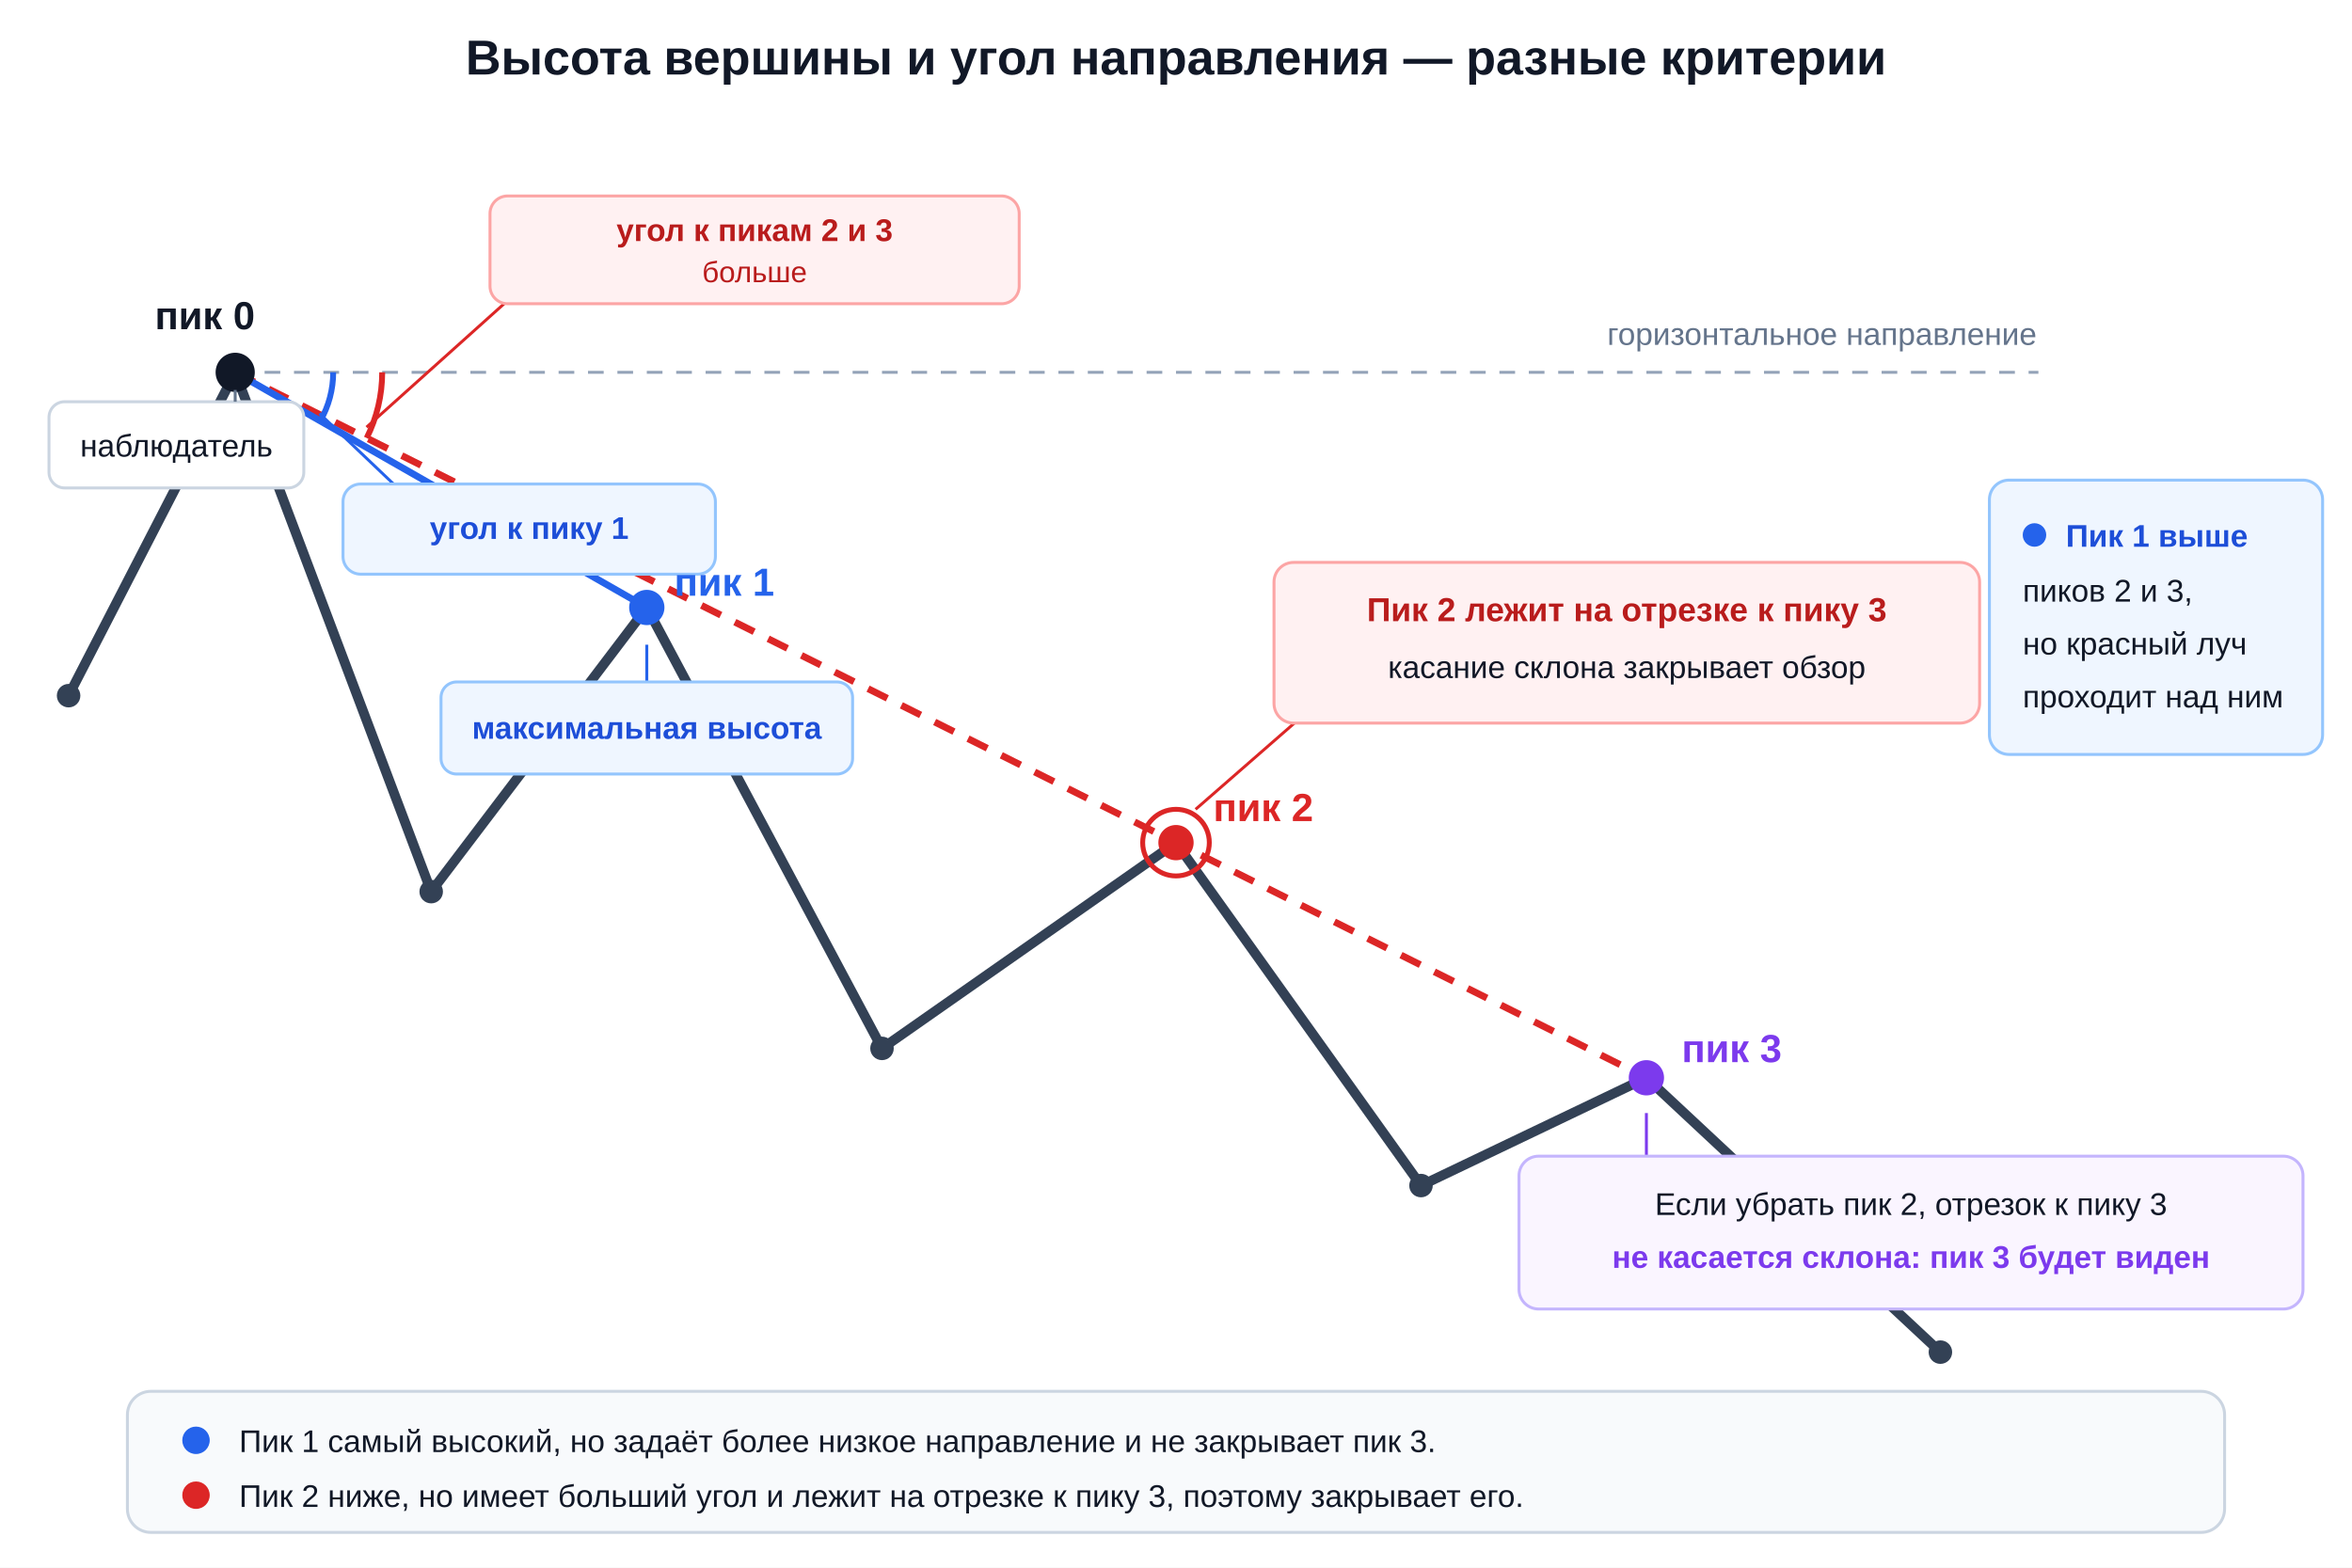
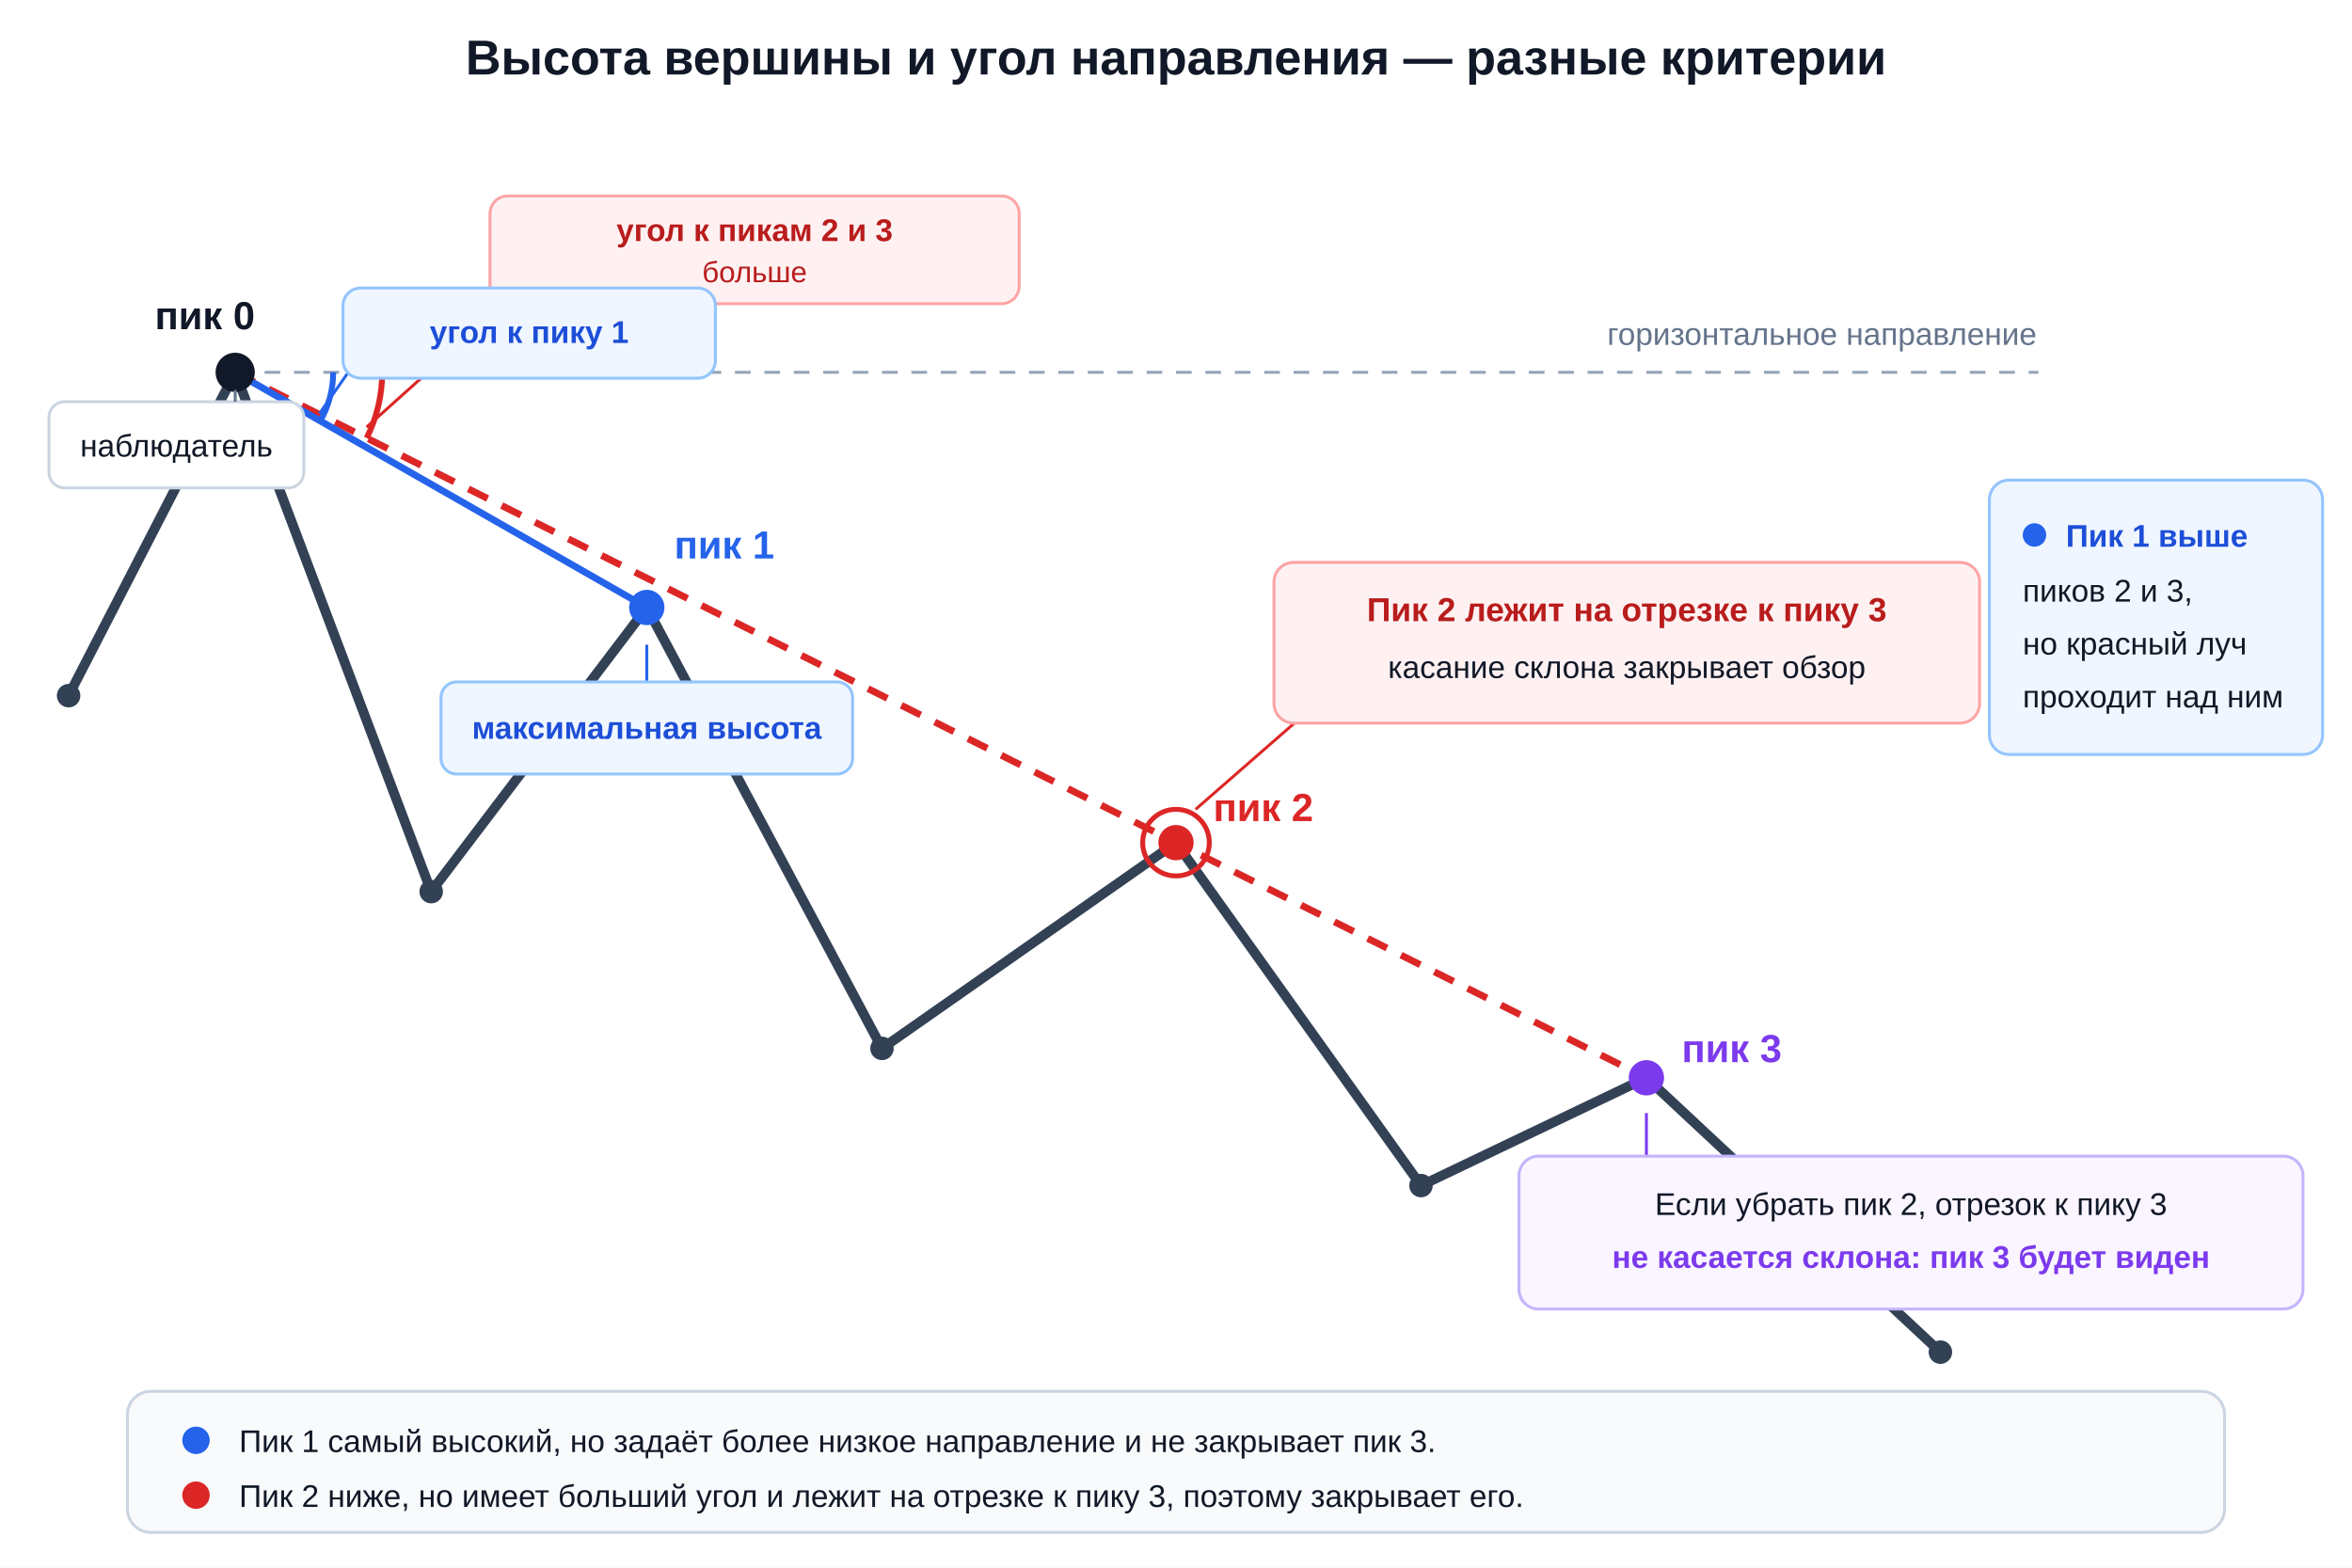
<svg xmlns="http://www.w3.org/2000/svg" viewBox="0 0 1200 800" role="img" aria-label="Самая высокая вершина не обязательно задаёт максимальный угол обзора">
  <rect width="1200" height="800" fill="white" />
  <text x="600" y="38" text-anchor="middle" font-family="Arial, sans-serif" font-size="25" font-weight="bold" fill="#111827">Высота вершины и угол направления — разные критерии</text>
  <line x1="120" y1="190" x2="1040" y2="190" stroke="#94a3b8" stroke-width="1.5" stroke-dasharray="8 7" />
  <text x="820" y="176" font-family="Arial, sans-serif" font-size="16" fill="#64748b">горизонтальное направление</text>
  <polyline points="35,355 120,190 220,455 330,310 450,535 600,430 725,605 840,550 990,690" fill="none" stroke="#334155" stroke-width="5" stroke-linecap="round" stroke-linejoin="round" />
  <line x1="120" y1="190" x2="840" y2="550" stroke="#dc2626" stroke-width="3.5" stroke-dasharray="11 8" />
  <line x1="120" y1="190" x2="330" y2="310" stroke="#2563eb" stroke-width="3.5" />
  <path d="M195 190 A75 75 0 0 1 187.08 223.54" fill="none" stroke="#dc2626" stroke-width="3" />
  <path d="M170 190 A50 50 0 0 1 163.41 214.81" fill="none" stroke="#2563eb" stroke-width="3" />
  <line x1="187" y1="218" x2="265" y2="148" stroke="#dc2626" stroke-width="1.5" />
  <rect x="250" y="100" width="270" height="55" rx="9" fill="#fff1f2" stroke="#fca5a5" stroke-width="1.5" />
  <text x="385" y="123" text-anchor="middle" font-family="Arial, sans-serif" font-size="16" font-weight="bold" fill="#b91c1c">угол к пикам 2 и 3</text>
  <text x="385" y="144" text-anchor="middle" font-family="Arial, sans-serif" font-size="15" fill="#b91c1c">больше</text>
-   <line x1="163" y1="211" x2="205" y2="251" stroke="#2563eb" stroke-width="1.5" />
-   <rect x="175" y="247" width="190" height="46" rx="9" fill="#eff6ff" stroke="#93c5fd" stroke-width="1.5" />
-   <text x="270" y="275" text-anchor="middle" font-family="Arial, sans-serif" font-size="16" font-weight="bold" fill="#1d4ed8">угол к пику 1</text>
+   <line x1="163" y1="211" x2="205" y2="151" stroke="#2563eb" stroke-width="1.5" />
+   <rect x="175" y="147" width="190" height="46" rx="9" fill="#eff6ff" stroke="#93c5fd" stroke-width="1.5" />
+   <text x="270" y="175" text-anchor="middle" font-family="Arial, sans-serif" font-size="16" font-weight="bold" fill="#1d4ed8">угол к пику 1</text>
  <g fill="#334155">
    <circle cx="35" cy="355" r="6" />
    <circle cx="220" cy="455" r="6" />
    <circle cx="450" cy="535" r="6" />
    <circle cx="725" cy="605" r="6" />
    <circle cx="990" cy="690" r="6" />
  </g>
  <circle cx="120" cy="190" r="10" fill="#111827" />
  <circle cx="330" cy="310" r="9" fill="#2563eb" />
  <circle cx="600" cy="430" r="9" fill="#dc2626" />
  <circle cx="840" cy="550" r="9" fill="#7c3aed" />
  <circle cx="600" cy="430" r="17" fill="none" stroke="#dc2626" stroke-width="2.5" />
  <g font-family="Arial, sans-serif" font-size="20" font-weight="bold">
    <text x="79" y="168" fill="#111827">пик 0</text>
-     <text x="344" y="304" fill="#2563eb">пик 1</text>
+     <text x="344" y="285" fill="#2563eb">пик 1</text>
    <text x="619" y="419" fill="#dc2626">пик 2</text>
    <text x="858" y="542" fill="#7c3aed">пик 3</text>
  </g>
  <rect x="25" y="205" width="130" height="44" rx="8" fill="white" stroke="#cbd5e1" stroke-width="1.5" />
  <text x="90" y="233" text-anchor="middle" font-family="Arial, sans-serif" font-size="16" fill="#111827">наблюдатель</text>
  <line x1="120" y1="205" x2="120" y2="199" stroke="#64748b" stroke-width="1.5" />
  <line x1="330" y1="329" x2="330" y2="350" stroke="#2563eb" stroke-width="1.5" />
  <rect x="225" y="348" width="210" height="47" rx="8" fill="#eff6ff" stroke="#93c5fd" stroke-width="1.5" />
  <text x="330" y="377" text-anchor="middle" font-family="Arial, sans-serif" font-size="16" font-weight="bold" fill="#1d4ed8">максимальная высота</text>
  <line x1="610" y1="413" x2="665" y2="365" stroke="#dc2626" stroke-width="1.5" />
  <rect x="650" y="287" width="360" height="82" rx="10" fill="#fff1f2" stroke="#fca5a5" stroke-width="1.5" />
  <text x="830" y="317" text-anchor="middle" font-family="Arial, sans-serif" font-size="17" font-weight="bold" fill="#b91c1c">Пик 2 лежит на отрезке к пику 3</text>
  <text x="830" y="346" text-anchor="middle" font-family="Arial, sans-serif" font-size="16" fill="#111827">касание склона закрывает обзор</text>
  <rect x="1015" y="245" width="170" height="140" rx="10" fill="#eff6ff" stroke="#93c5fd" stroke-width="1.5" />
  <circle cx="1038" cy="273" r="6" fill="#2563eb" />
  <text x="1054" y="279" font-family="Arial, sans-serif" font-size="16" font-weight="bold" fill="#1d4ed8">Пик 1 выше</text>
  <text x="1032" y="307" font-family="Arial, sans-serif" font-size="16" fill="#111827">пиков 2 и 3,</text>
  <text x="1032" y="334" font-family="Arial, sans-serif" font-size="16" fill="#111827">но красный луч</text>
  <text x="1032" y="361" font-family="Arial, sans-serif" font-size="16" fill="#111827">проходит над ним</text>
  <line x1="840" y1="568" x2="840" y2="592" stroke="#7c3aed" stroke-width="1.5" />
  <rect x="775" y="590" width="400" height="78" rx="10" fill="#faf5ff" stroke="#c4b5fd" stroke-width="1.5" />
  <text x="975" y="620" text-anchor="middle" font-family="Arial, sans-serif" font-size="16" fill="#111827">Если убрать пик 2, отрезок к пику 3</text>
  <text x="975" y="647" text-anchor="middle" font-family="Arial, sans-serif" font-size="16" font-weight="bold" fill="#7c3aed">не касается склона: пик 3 будет виден</text>
  <rect x="65" y="710" width="1070" height="72" rx="12" fill="#f8fafc" stroke="#cbd5e1" stroke-width="1.5" />
  <circle cx="100" cy="735" r="7" fill="#2563eb" />
  <text x="122" y="741" font-family="Arial, sans-serif" font-size="16" fill="#111827">Пик 1 самый высокий, но задаёт более низкое направление и не закрывает пик 3.</text>
  <circle cx="100" cy="763" r="7" fill="#dc2626" />
  <text x="122" y="769" font-family="Arial, sans-serif" font-size="16" fill="#111827">Пик 2 ниже, но имеет больший угол и лежит на отрезке к пику 3, поэтому закрывает его.</text>
</svg>
